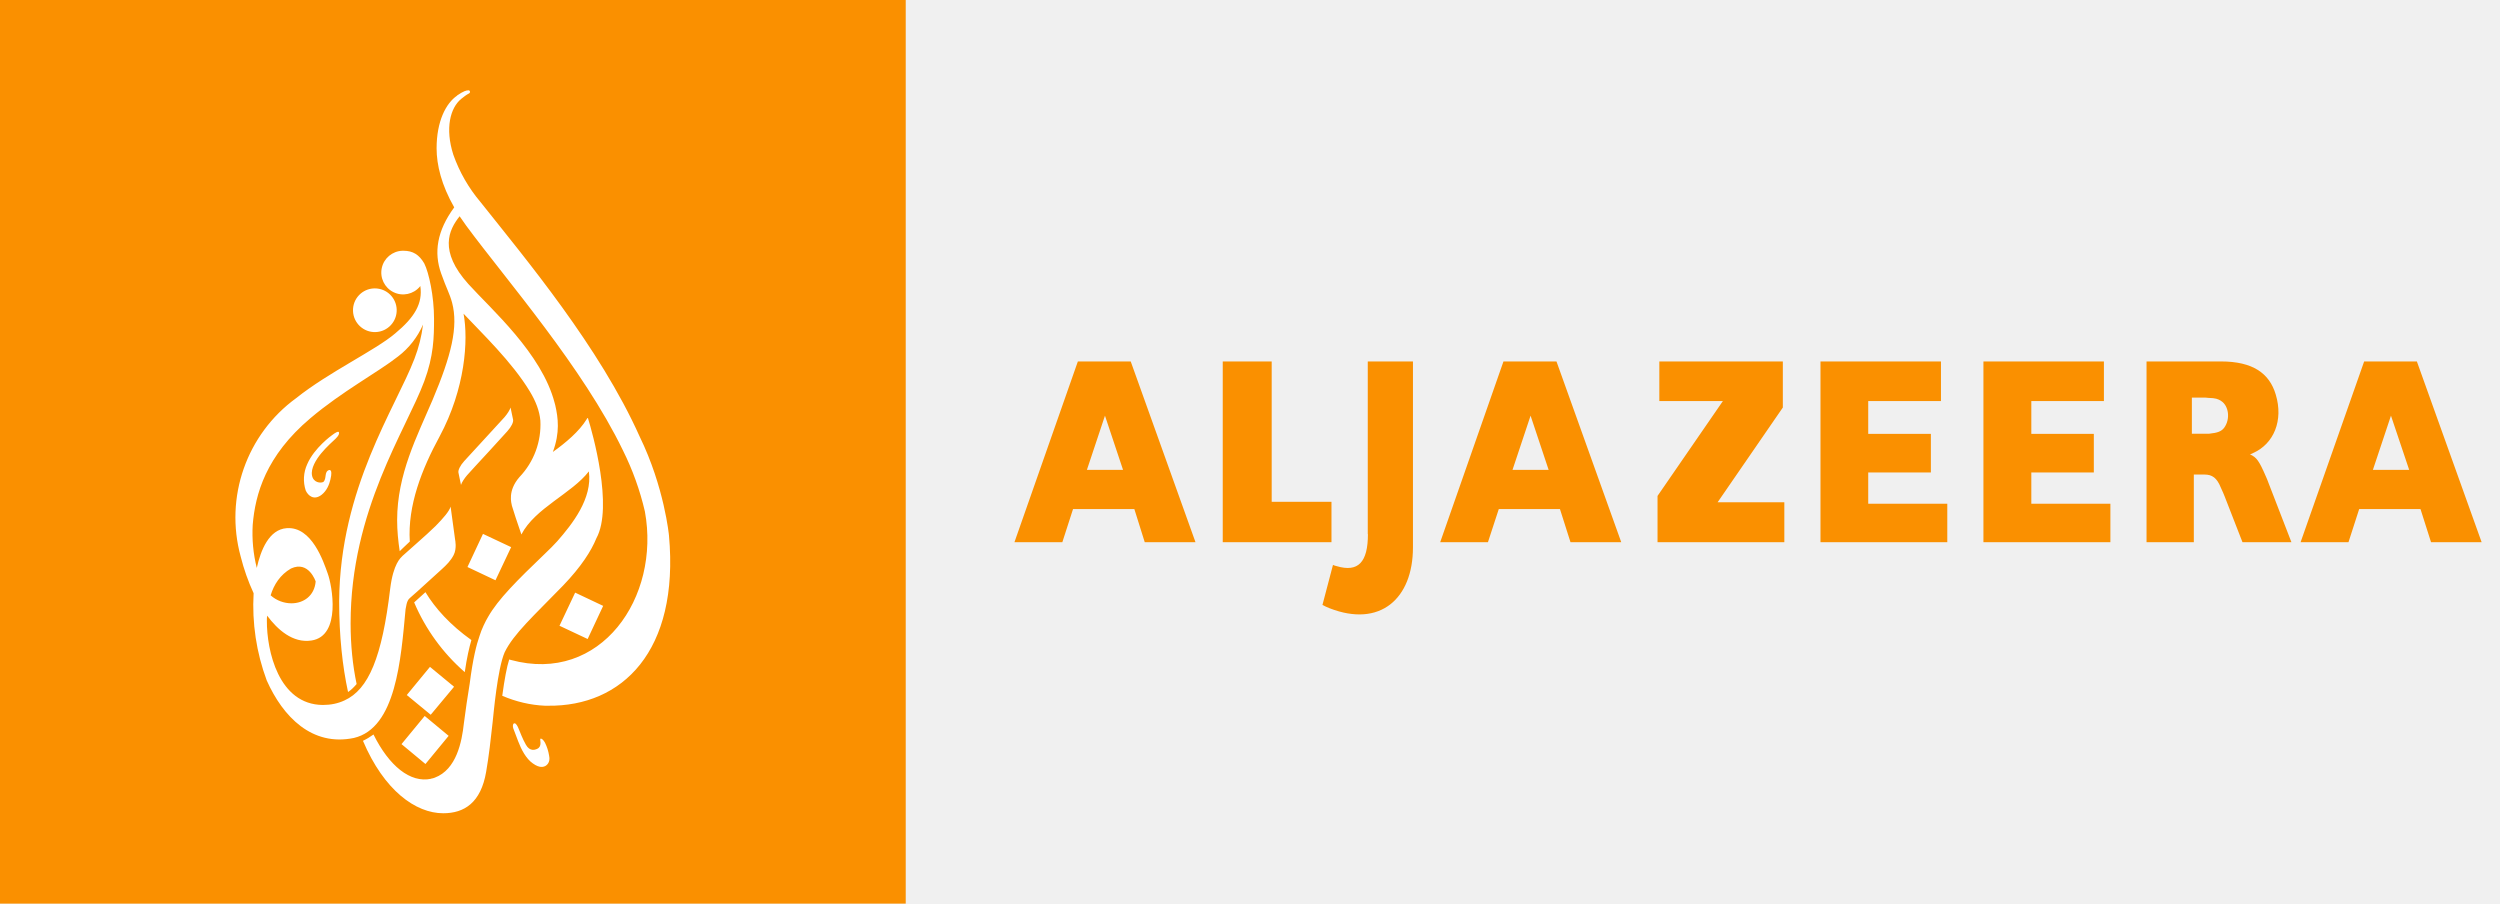
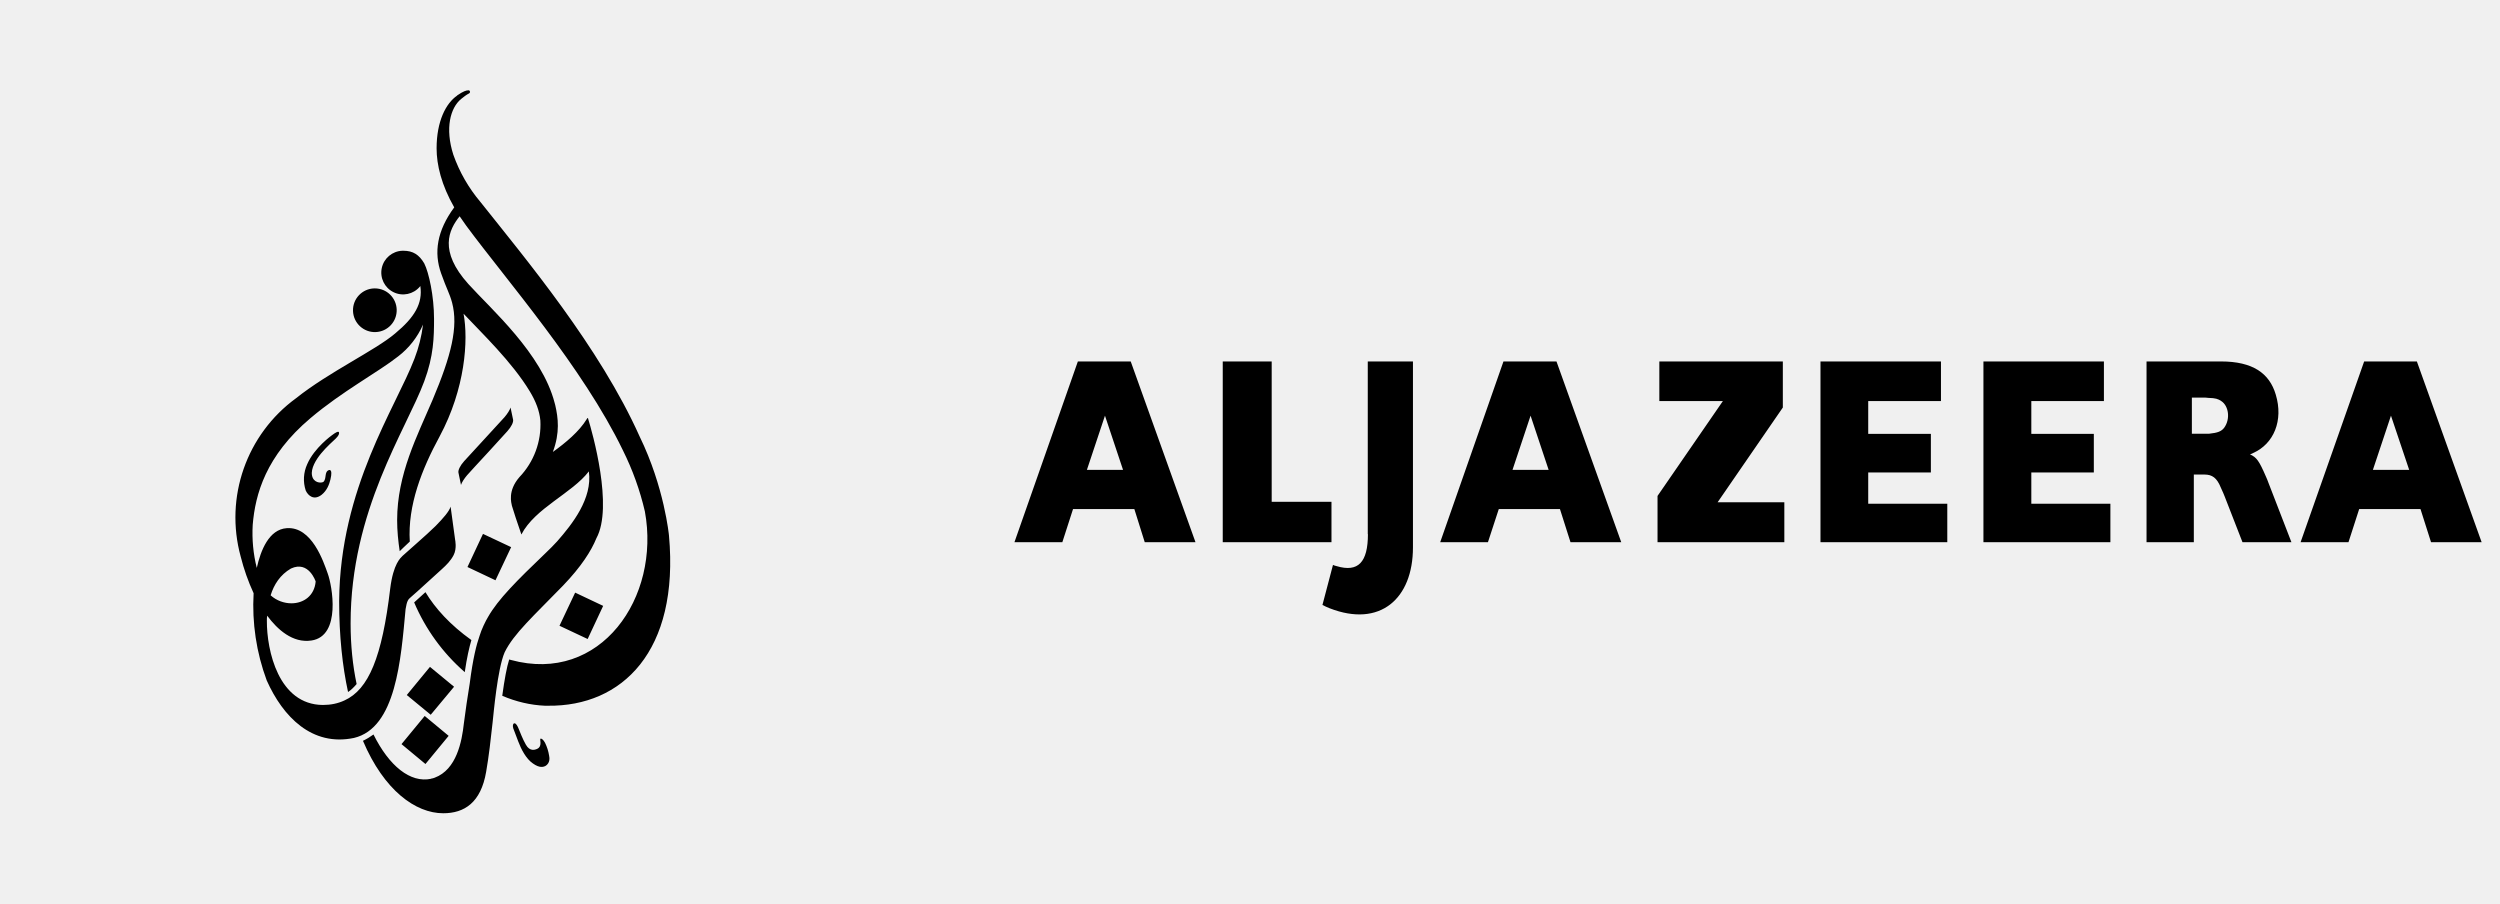
<svg xmlns="http://www.w3.org/2000/svg" viewBox="0 0 166 60">
  <g fill="none">
-     <path style="fill:#fa9000" fill="#fa9000" d="M118.38 27.06V24h-8.2v2.63h4.22l-4.34 6.3V36h8.42v-2.65h-4.43l4.33-6.29zm29.3 1.35c-.18.23-.42.33-1 .39h-1.14v-2.4h.89l.21.02c.46.01.65.07.85.21.5.32.62 1.2.19 1.78zm2.78 3.24c-.46-1.06-.62-1.28-1.06-1.48a1 1 0 00.21-.09c1.37-.61 2.02-2.16 1.5-3.88-.42-1.42-1.53-2.2-3.64-2.2h-4.94v12h3.14v-4.49h.71c.51 0 .82.22 1.08.86l.17.38.09.22L148.9 36h3.25l-1.52-3.93c-.06-.15-.1-.28-.17-.42zm7.1-.45l1.2-3.6 1.21 3.6h-2.4zm2.92-7.2h-3.5l-4.22 12h3.18l.71-2.2h4.07l.7 2.2h3.36l-4.3-12zm-60.05 7.2l1.2-3.6 1.2 3.6h-2.4zm-.6-7.2l-4.2 12h3.17l.72-2.2h4.06l.7 2.2h3.37l-4.3-12h-3.51zm-27.66 7.2l1.2-3.6 1.2 3.6h-2.4zm-.6-7.2l-4.21 12h3.18l.71-2.2h4.07l.69 2.2h3.37l-4.3-12h-3.51zm63.3 7.37h4.16v-2.56h-4.15v-2.18h4.82V24h-8v12h8.43v-2.55h-5.25v-2.08zm-10.82 0h4.16v-2.56h-4.16v-2.18h4.83V24h-8v12h8.42v-2.55h-5.25v-2.08zm-33.22 4.1c0 1.87-.65 2.55-2.08 2.12a1.05 1.05 0 01-.24-.08l-.7 2.66c.15.08.31.15.48.22 3.34 1.3 5.53-.63 5.53-4.04V24h-3v11.47zm-2.42-2.15h-3.97V24h-3.25v12h7.22v-2.68z" />
-     <path fill="#fa9000" d="M0 0h60.14v60H0z" />
-     <path d="M34.13 48.03c-.07.03-.1.16-.05.33l.33.87c.2.53.52 1.15.97 1.46.47.34.72.22.82.18.07-.04.37-.22.26-.7a2.99 2.99 0 00-.27-.85c-.1-.18-.22-.3-.3-.27-.04 0 0 .18 0 .28 0 .2-.07.33-.23.4-.14.06-.48.18-.74-.28-.22-.38-.4-.87-.49-1.08-.06-.15-.16-.34-.26-.34h-.04zm-7.47 1.38l1.59 1.32 1.54-1.87-1.59-1.32-1.54 1.87zm.35-3.26l1.59 1.31 1.55-1.86-1.6-1.32-1.54 1.87zm10.14-4.6l1.87.88 1.03-2.2-1.86-.88-1.04 2.2zM27.5 40a12.75 12.75 0 003.36 4.63c.14-.97.3-1.65.44-2.13-1.4-1-2.4-2.1-3.05-3.18l-.75.68zm3.54-2.35l1.86.88 1.04-2.2-1.87-.88-1.03 2.2zm-9-8.75s-1.17.83-1.64 1.92a2.4 2.4 0 00-.1 1.75c.16.35.55.68 1.06.28.35-.28.5-.68.58-1.01.05-.2.06-.33.06-.43 0-.12-.04-.22-.15-.2-.34.11-.14.57-.38.79-.18.1-.66.05-.75-.42-.1-.47.27-1.07.6-1.47.32-.4.9-.92.9-.92s.4-.34.27-.51l-.04-.01c-.12 0-.41.23-.41.23zM33.5 27.7l-1.44 1.57-1.24 1.35c-.27.3-.41.6-.38.76l.17.82c.04-.15.22-.43.4-.64.14-.15.8-.89 1.45-1.58l1.23-1.35c.27-.3.41-.6.38-.76l-.17-.81c-.04.15-.21.42-.4.64zM17.97 39.53c.22-.72.64-1.37 1.35-1.78 1.18-.55 1.64.86 1.64.86-.08.95-.8 1.45-1.61 1.45-.47 0-.98-.17-1.38-.53zm8.75-22.88a1.45 1.45 0 101.16 2.38l.03-.04c.17 1.16-.38 2.08-1.67 3.15-1.31 1.12-4.4 2.56-6.58 4.3a9.8 9.8 0 00-3.68 10.51 13.93 13.93 0 00.86 2.44 14.3 14.3 0 00.87 5.79c1.08 2.42 3.01 4.4 5.79 3.82 2.8-.66 3.12-5.22 3.43-8.55.09-.55.17-.65.34-.79.45-.38 1.54-1.4 2.06-1.86.32-.29.6-.57.79-.94.23-.44.1-1.02.1-1.02l-.3-2.2c-.09.31-.47.75-1 1.29-.56.56-2.05 1.84-2.19 1.98-.13.14-.61.5-.82 2.17-.54 4.55-1.43 6.7-3.04 7.43-.43.2-.9.3-1.43.3-2.95-.02-3.73-3.62-3.72-5.59 0-.12 0-.24.02-.34.68.92 1.7 1.84 2.94 1.65 2-.3 1.37-3.67 1.08-4.45-.28-.78-1.05-3.13-2.72-3.01-1.18.08-1.73 1.47-1.99 2.64a9.49 9.49 0 01-.27-2.86c.17-2.04.87-4.58 3.83-7.08 2.1-1.78 4.5-3.06 5.82-4.1a5.35 5.35 0 001.66-2.12 9.58 9.58 0 01-.57 2.27c-1.23 3.23-4.95 8.57-5 16.1 0 2.32.22 4.32.59 6.03.2-.13.39-.32.57-.53-.26-1.23-.4-2.58-.4-4.03 0-7.52 3.69-12.84 4.89-16.07.63-1.7.65-2.93.65-4.15 0-1.5-.34-3.07-.65-3.68-.34-.58-.75-.84-1.38-.84h-.07zm3.63-10.3c-.74.51-1.36 1.7-1.36 3.5 0 1.1.32 2.43 1.17 3.92-1.15 1.56-1.36 3-.87 4.38.37 1.05.56 1.32.73 1.95.42 1.6-.05 3.5-1.3 6.46-1.02 2.4-2.35 4.92-2.35 7.98 0 .7.07 1.39.17 2.06.11-.12.37-.35.67-.64-.15-2.4.8-4.81 1.98-6.98 1.7-3.17 1.92-6.39 1.59-8.15 1.2 1.28 3.22 3.2 4.4 5.16.4.66.64 1.29.7 1.93a5.04 5.04 0 01-1.39 3.76c-.8.92-.53 1.73-.5 1.9.07.25.4 1.26.63 1.91.9-1.75 3.36-2.73 4.48-4.19.25 1.8-1.1 3.5-2.1 4.64-.23.26-.5.52-.79.8-1.9 1.82-3.14 3.06-3.8 4.22-.16.26-.44.83-.57 1.27-.2.56-.44 1.5-.65 3.15a75.6 75.6 0 00-.39 2.66c-.13 1.19-.48 3.06-1.94 3.6-.07.03-.15.05-.23.06v.01c-1.39.3-2.8-.86-3.83-2.94-.22.16-.45.3-.7.42 1.4 3.3 3.5 4.81 5.33 4.81 1.4 0 2.5-.7 2.85-2.75.18-1.03.31-2.18.43-3.29.06-.53.32-3.55.8-4.65.6-1.23 1.92-2.41 3.88-4.43 1.2-1.25 1.87-2.3 2.21-3.14 1.14-2.08-.27-7.04-.55-7.94 0-.03 0-.04-.03-.04-.02 0-.03.01-.05.05l-.01.02c-.5.82-1.4 1.57-2.25 2.18.48-1.29.35-2.27.16-3.1l-.04-.15c-.85-3.29-4.21-6.22-5.73-7.9-1.98-2.2-1.3-3.6-.58-4.5l.44.63c2.69 3.64 7.74 9.41 10.4 14.91a18.44 18.44 0 011.46 4.06c1.05 5.7-2.93 11.49-8.9 9.86l-.11-.03c-.16.5-.31 1.31-.46 2.41.9.39 1.88.62 2.83.66h.21c4.9.06 8.73-3.6 8.03-11.3 0 0-.3-3.2-1.95-6.58-2.65-5.92-7.56-11.78-10.57-15.57a10.04 10.04 0 01-1.8-3.14c-.56-1.75-.2-3.11.52-3.7.16-.13.35-.28.53-.37.1-.06.06-.18-.01-.2h-.07c-.1 0-.3.05-.72.34zm-5.5 12.8c-.8.02-1.44.69-1.41 1.5a1.45 1.45 0 102.9-.1 1.45 1.45 0 00-1.45-1.4h-.05z" fill="#FFF" />
+     <path style="fill:#000000" fill="#000000" d="M118.38 27.06V24h-8.2v2.63h4.22l-4.34 6.3V36h8.42v-2.65h-4.43l4.33-6.29zm29.3 1.35c-.18.23-.42.33-1 .39h-1.14v-2.4h.89l.21.02c.46.01.65.07.85.21.5.32.62 1.2.19 1.78zm2.78 3.24c-.46-1.06-.62-1.28-1.06-1.48a1 1 0 00.21-.09c1.37-.61 2.02-2.16 1.5-3.88-.42-1.42-1.53-2.2-3.64-2.2h-4.94v12h3.14v-4.49h.71c.51 0 .82.22 1.08.86l.17.38.09.22L148.9 36h3.25l-1.52-3.93c-.06-.15-.1-.28-.17-.42zm7.1-.45l1.2-3.6 1.21 3.6h-2.4zm2.92-7.2h-3.5l-4.22 12h3.18l.71-2.2h4.07l.7 2.2h3.36l-4.3-12zm-60.05 7.2l1.2-3.6 1.2 3.6h-2.4zm-.6-7.2l-4.2 12h3.17l.72-2.2h4.06l.7 2.2h3.37l-4.3-12h-3.51zm-27.66 7.2l1.2-3.6 1.2 3.6h-2.4zm-.6-7.2l-4.21 12h3.18l.71-2.2h4.07l.69 2.2h3.37l-4.3-12h-3.51zm63.3 7.37h4.16v-2.56h-4.15v-2.18h4.82V24h-8v12h8.43v-2.55h-5.25v-2.08zm-10.82 0h4.16v-2.56h-4.16v-2.18h4.83V24h-8v12h8.42v-2.55h-5.25v-2.08zm-33.22 4.1c0 1.87-.65 2.55-2.08 2.12a1.05 1.05 0 01-.24-.08l-.7 2.66c.15.08.31.15.48.22 3.34 1.3 5.53-.63 5.53-4.04V24h-3v11.47zm-2.42-2.15h-3.97V24h-3.25v12h7.22v-2.68z" />
+     <path d="M34.13 48.03c-.07.03-.1.16-.05.33l.33.87c.2.53.52 1.15.97 1.46.47.34.72.22.82.18.07-.04.37-.22.26-.7a2.99 2.99 0 00-.27-.85c-.1-.18-.22-.3-.3-.27-.04 0 0 .18 0 .28 0 .2-.07.33-.23.4-.14.06-.48.18-.74-.28-.22-.38-.4-.87-.49-1.08-.06-.15-.16-.34-.26-.34h-.04zm-7.47 1.38l1.59 1.32 1.54-1.87-1.59-1.32-1.54 1.87zm.35-3.26l1.59 1.31 1.55-1.86-1.6-1.32-1.54 1.87zm10.14-4.6l1.87.88 1.03-2.2-1.86-.88-1.04 2.2zM27.5 40a12.75 12.75 0 003.36 4.63c.14-.97.3-1.65.44-2.13-1.4-1-2.4-2.1-3.05-3.18l-.75.68zm3.54-2.35l1.86.88 1.04-2.2-1.87-.88-1.03 2.2zm-9-8.75s-1.17.83-1.64 1.92a2.4 2.4 0 00-.1 1.75c.16.35.55.68 1.06.28.35-.28.5-.68.58-1.01.05-.2.06-.33.06-.43 0-.12-.04-.22-.15-.2-.34.11-.14.57-.38.79-.18.1-.66.05-.75-.42-.1-.47.27-1.07.6-1.47.32-.4.9-.92.9-.92s.4-.34.27-.51l-.04-.01c-.12 0-.41.23-.41.23zM33.5 27.7l-1.44 1.57-1.24 1.35c-.27.3-.41.6-.38.76l.17.82c.04-.15.22-.43.4-.64.14-.15.8-.89 1.45-1.58l1.23-1.35c.27-.3.41-.6.38-.76l-.17-.81c-.04.15-.21.42-.4.64zM17.97 39.53c.22-.72.64-1.37 1.35-1.78 1.18-.55 1.64.86 1.64.86-.08.95-.8 1.45-1.61 1.45-.47 0-.98-.17-1.38-.53zm8.75-22.88a1.45 1.45 0 101.16 2.38l.03-.04c.17 1.16-.38 2.08-1.67 3.15-1.31 1.12-4.4 2.56-6.58 4.3a9.8 9.8 0 00-3.68 10.51 13.93 13.93 0 00.86 2.44 14.3 14.3 0 00.87 5.79c1.08 2.42 3.01 4.4 5.79 3.82 2.8-.66 3.12-5.22 3.43-8.55.09-.55.17-.65.34-.79.45-.38 1.54-1.4 2.06-1.86.32-.29.6-.57.79-.94.23-.44.1-1.02.1-1.02l-.3-2.2c-.09.31-.47.75-1 1.29-.56.56-2.05 1.84-2.19 1.98-.13.14-.61.5-.82 2.17-.54 4.55-1.43 6.7-3.04 7.43-.43.2-.9.3-1.43.3-2.95-.02-3.73-3.62-3.72-5.59 0-.12 0-.24.02-.34.68.92 1.7 1.84 2.94 1.65 2-.3 1.37-3.67 1.08-4.45-.28-.78-1.05-3.13-2.72-3.01-1.18.08-1.73 1.47-1.99 2.64a9.49 9.49 0 01-.27-2.86c.17-2.04.87-4.58 3.83-7.08 2.1-1.78 4.5-3.06 5.82-4.1a5.35 5.35 0 001.66-2.12 9.58 9.58 0 01-.57 2.27c-1.23 3.23-4.95 8.57-5 16.1 0 2.32.22 4.32.59 6.03.2-.13.39-.32.57-.53-.26-1.23-.4-2.58-.4-4.03 0-7.52 3.69-12.84 4.89-16.07.63-1.7.65-2.93.65-4.15 0-1.5-.34-3.07-.65-3.68-.34-.58-.75-.84-1.38-.84h-.07zm3.63-10.3c-.74.51-1.36 1.7-1.36 3.5 0 1.1.32 2.43 1.17 3.92-1.15 1.56-1.36 3-.87 4.38.37 1.05.56 1.32.73 1.95.42 1.6-.05 3.5-1.3 6.46-1.02 2.4-2.35 4.92-2.35 7.98 0 .7.07 1.39.17 2.06.11-.12.37-.35.67-.64-.15-2.4.8-4.81 1.98-6.98 1.7-3.17 1.92-6.39 1.59-8.15 1.2 1.28 3.22 3.2 4.4 5.16.4.66.64 1.29.7 1.93a5.04 5.04 0 01-1.39 3.76c-.8.92-.53 1.73-.5 1.9.07.25.4 1.26.63 1.91.9-1.75 3.36-2.73 4.48-4.19.25 1.8-1.1 3.5-2.1 4.64-.23.26-.5.52-.79.8-1.9 1.82-3.14 3.06-3.8 4.22-.16.26-.44.83-.57 1.27-.2.56-.44 1.5-.65 3.15a75.6 75.6 0 00-.39 2.66c-.13 1.19-.48 3.06-1.94 3.6-.07.03-.15.05-.23.06v.01c-1.39.3-2.8-.86-3.83-2.94-.22.16-.45.3-.7.42 1.4 3.3 3.5 4.81 5.33 4.81 1.4 0 2.5-.7 2.85-2.75.18-1.03.31-2.18.43-3.29.06-.53.32-3.55.8-4.65.6-1.23 1.92-2.41 3.88-4.43 1.2-1.25 1.87-2.3 2.21-3.14 1.14-2.08-.27-7.04-.55-7.94 0-.03 0-.04-.03-.04-.02 0-.03.01-.05.05l-.01.02c-.5.82-1.4 1.57-2.25 2.18.48-1.29.35-2.27.16-3.1l-.04-.15c-.85-3.29-4.21-6.22-5.73-7.9-1.98-2.2-1.3-3.6-.58-4.5l.44.63c2.69 3.64 7.74 9.41 10.4 14.91a18.44 18.44 0 011.46 4.06c1.05 5.7-2.93 11.49-8.9 9.86l-.11-.03c-.16.5-.31 1.31-.46 2.41.9.39 1.88.62 2.83.66h.21c4.9.06 8.73-3.6 8.03-11.3 0 0-.3-3.2-1.95-6.58-2.65-5.92-7.56-11.78-10.57-15.57a10.04 10.04 0 01-1.8-3.14c-.56-1.75-.2-3.11.52-3.7.16-.13.35-.28.53-.37.1-.06.06-.18-.01-.2h-.07c-.1 0-.3.05-.72.34zm-5.5 12.8c-.8.02-1.44.69-1.41 1.5a1.45 1.45 0 102.9-.1 1.45 1.45 0 00-1.45-1.4h-.05z" fill="#000000" />
  </g>
</svg>
